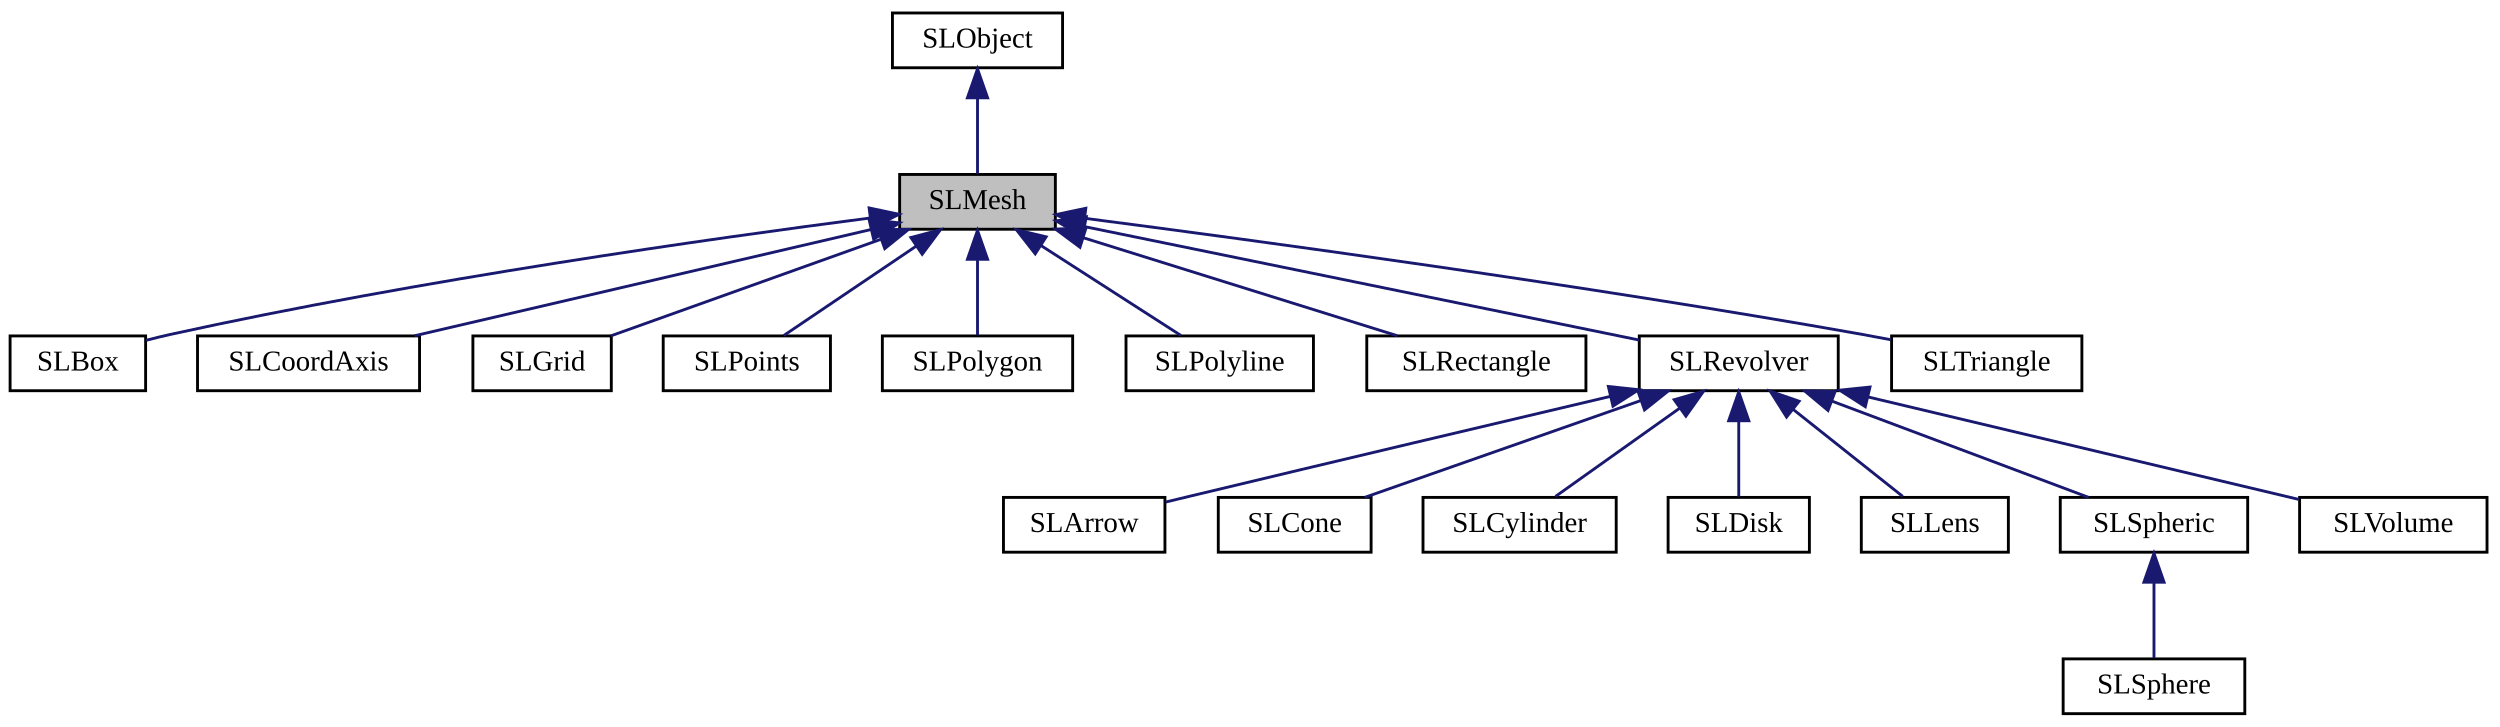
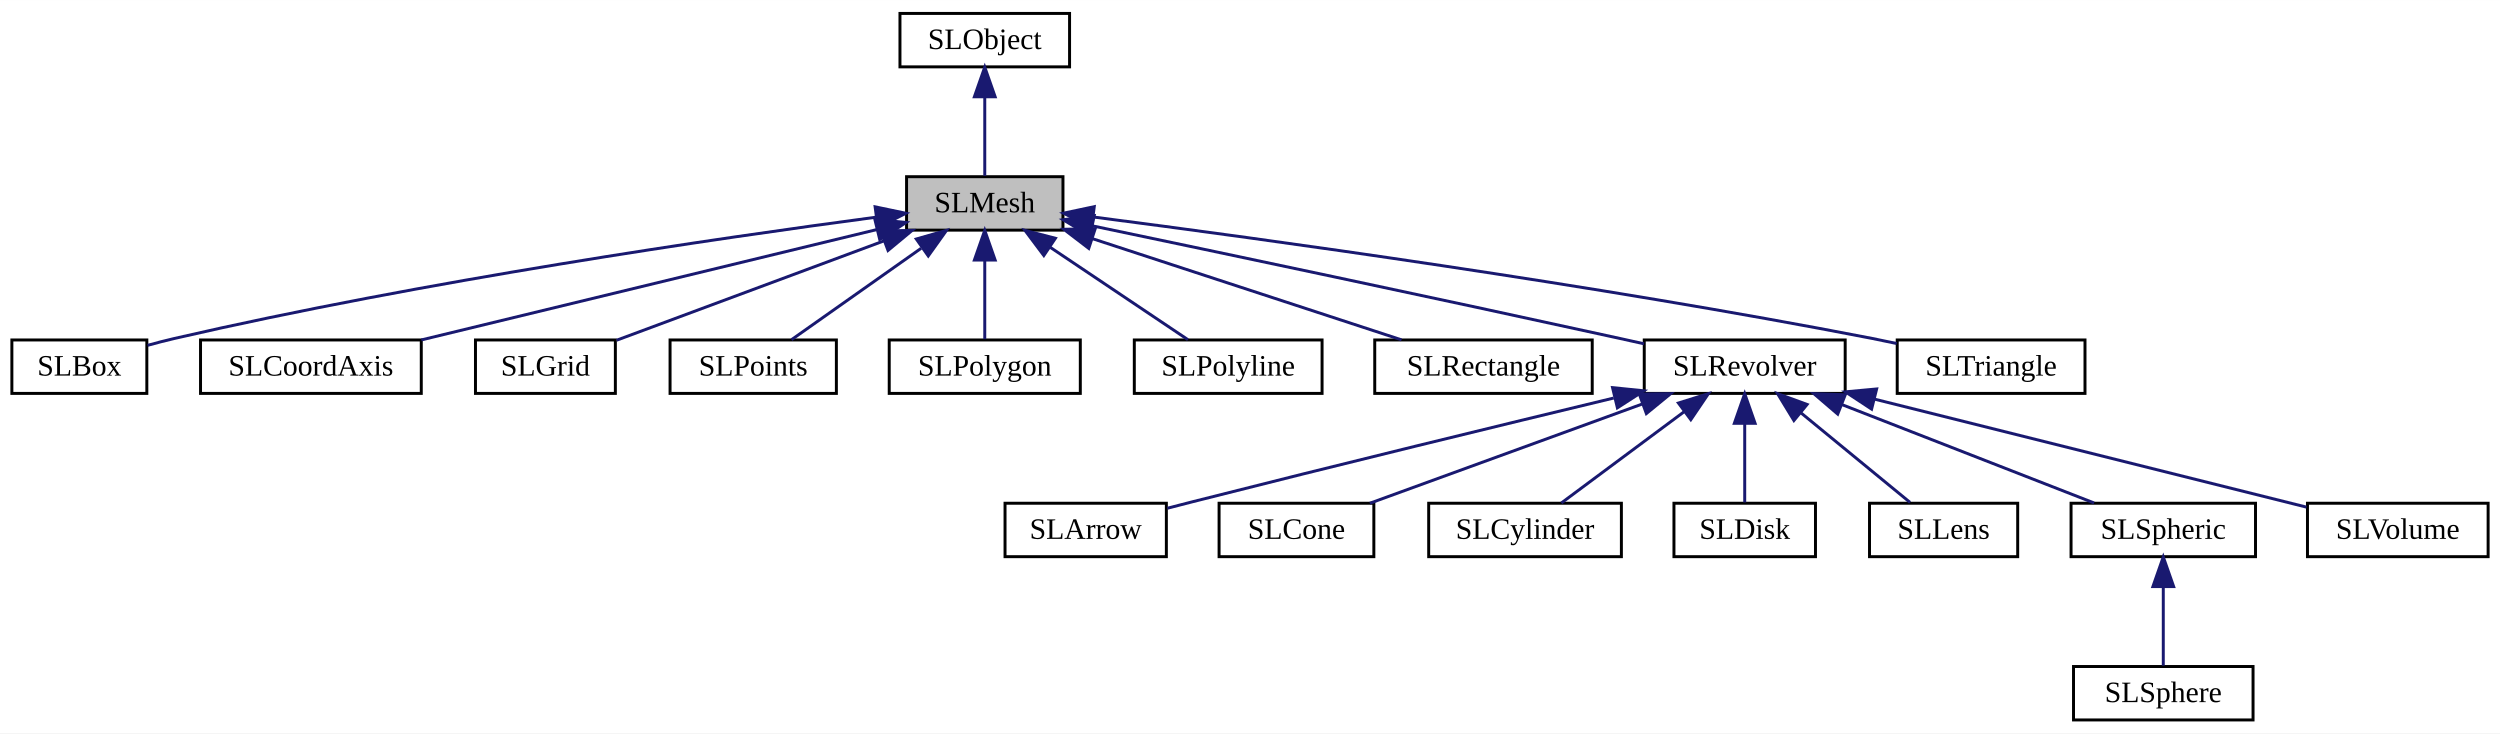
- <svg xmlns="http://www.w3.org/2000/svg" xmlns:xlink="http://www.w3.org/1999/xlink" width="867pt" height="252pt" viewBox="0.00 0.00 867.00 252.00">
-   <g id="graph1" class="graph" transform="scale(1 1) rotate(0) translate(4 248)">
-     <polygon fill="white" stroke="white" points="-4,5 -4,-248 864,-248 864,5 -4,5" />
+ <svg xmlns="http://www.w3.org/2000/svg" xmlns:xlink="http://www.w3.org/1999/xlink" width="842pt" height="247pt" viewBox="0.00 0.00 842.16 247.00">
+   <g id="graph0" class="graph" transform="scale(1 1) rotate(0) translate(4 243)">
+     <polygon fill="#ffffff" stroke="transparent" points="-4,4 -4,-243 838.158,-243 838.158,4 -4,4" />
    <g id="node1" class="node">
-       <polygon fill="#bfbfbf" stroke="black" points="308,-168.5 308,-187.5 362,-187.5 362,-168.5 308,-168.5" />
-       <text text-anchor="middle" x="335" y="-175.5" font-family="Arial.ttf" font-size="10.00">SLMesh</text>
+       <g id="a_node1">
+         <a xlink:title="An SLMesh object is a triangulated mesh that is drawn with one draw call.">
+           <polygon fill="#bfbfbf" stroke="#000000" points="301.389,-165.5 301.389,-183.5 354.074,-183.5 354.074,-165.5 301.389,-165.5" />
+           <text text-anchor="middle" x="327.731" y="-171.5" font-family="Arial.ttf" font-size="10.00" fill="#000000">SLMesh</text>
+         </a>
+       </g>
+     </g>
+     <g id="node3" class="node">
+       <g id="a_node3">
+         <a xlink:href="class_s_l_box.html" target="_top" xlink:title="Axis aligned box mesh.">
+           <polygon fill="#ffffff" stroke="#000000" points="0,-110.5 0,-128.5 45.463,-128.5 45.463,-110.5 0,-110.5" />
+           <text text-anchor="middle" x="22.731" y="-116.5" font-family="Arial.ttf" font-size="10.00" fill="#000000">SLBox</text>
+         </a>
+       </g>
+     </g>
+     <g id="edge2" class="edge">
+       <path fill="none" stroke="#191970" d="M290.966,-169.841C238.27,-162.832 138.391,-148.312 54.731,-129 51.795,-128.322 48.731,-127.528 45.713,-126.692" />
+       <polygon fill="#191970" stroke="#191970" points="290.793,-173.349 301.164,-171.182 291.706,-166.408 290.793,-173.349" />
+     </g>
+     <g id="node4" class="node">
+       <g id="a_node4">
+         <a xlink:href="class_s_l_coord_axis.html" target="_top" xlink:title="Axis aligned coordinate axis mesh.">
+           <polygon fill="#ffffff" stroke="#000000" points="63.552,-110.5 63.552,-128.5 137.911,-128.5 137.911,-110.5 63.552,-110.5" />
+           <text text-anchor="middle" x="100.731" y="-116.5" font-family="Arial.ttf" font-size="10.00" fill="#000000">SLCoordAxis</text>
+         </a>
+       </g>
+     </g>
+     <g id="edge3" class="edge">
+       <path fill="none" stroke="#191970" d="M291.419,-165.702C249.346,-155.508 180.383,-138.799 137.935,-128.514" />
+       <polygon fill="#191970" stroke="#191970" points="290.704,-169.13 301.247,-168.083 292.353,-162.327 290.704,-169.13" />
    </g>
    <g id="node5" class="node">
-       <a xlink:href="class_s_l_box.html" target="_top" xlink:title="Axis aligned box mesh.">
-         <polygon fill="white" stroke="black" points="-0.5,-112.5 -0.5,-131.5 46.5,-131.5 46.5,-112.5 -0.5,-112.5" />
-         <text text-anchor="middle" x="23" y="-119.5" font-family="Arial.ttf" font-size="10.00">SLBox</text>
-       </a>
+       <g id="a_node5">
+         <a xlink:href="class_s_l_grid.html" target="_top" xlink:title="SLGrid creates a rectangular grid with lines with a certain resolution.">
+           <polygon fill="#ffffff" stroke="#000000" points="156.17,-110.5 156.17,-128.5 203.293,-128.5 203.293,-110.5 156.17,-110.5" />
+           <text text-anchor="middle" x="179.731" y="-116.5" font-family="Arial.ttf" font-size="10.00" fill="#000000">SLGrid</text>
+         </a>
+       </g>
    </g>
    <g id="edge4" class="edge">
-       <path fill="none" stroke="midnightblue" d="M297.66,-172.387C243.741,-165.413 141.098,-150.96 55,-132 52.295,-131.404 49.479,-130.715 46.689,-129.99" />
-       <polygon fill="midnightblue" stroke="midnightblue" points="297.412,-175.884 307.775,-173.681 298.3,-168.94 297.412,-175.884" />
+       <path fill="none" stroke="#191970" d="M293.675,-161.844C266.157,-151.618 228.117,-137.481 203.716,-128.413" />
+       <polygon fill="#191970" stroke="#191970" points="292.699,-165.215 303.292,-165.418 295.138,-158.654 292.699,-165.215" />
+     </g>
+     <g id="node6" class="node">
+       <g id="a_node6">
+         <a xlink:href="class_s_l_points.html" target="_top" xlink:title="SLPoints creates.">
+           <polygon fill="#ffffff" stroke="#000000" points="221.719,-110.5 221.719,-128.5 277.744,-128.5 277.744,-110.5 221.719,-110.5" />
+           <text text-anchor="middle" x="249.731" y="-116.5" font-family="Arial.ttf" font-size="10.00" fill="#000000">SLPoints</text>
+         </a>
+       </g>
+     </g>
+     <g id="edge5" class="edge">
+       <path fill="none" stroke="#191970" d="M306.306,-159.392C292.308,-149.522 274.492,-136.96 262.631,-128.596" />
+       <polygon fill="#191970" stroke="#191970" points="304.662,-162.516 314.851,-165.418 308.696,-156.795 304.662,-162.516" />
    </g>
    <g id="node7" class="node">
-       <a xlink:href="class_s_l_coord_axis.html" target="_top" xlink:title="Axis aligned coordinate axis mesh.">
-         <polygon fill="white" stroke="black" points="64.5,-112.5 64.5,-131.5 141.5,-131.5 141.5,-112.5 64.5,-112.5" />
-         <text text-anchor="middle" x="103" y="-119.5" font-family="Arial.ttf" font-size="10.00">SLCoordAxis</text>
-       </a>
+       <g id="a_node7">
+         <a xlink:href="class_s_l_polygon.html" target="_top" xlink:title="SLPolygon creates a convex polyon mesh.">
+           <polygon fill="#ffffff" stroke="#000000" points="295.547,-110.5 295.547,-128.5 359.916,-128.5 359.916,-110.5 295.547,-110.5" />
+           <text text-anchor="middle" x="327.731" y="-116.5" font-family="Arial.ttf" font-size="10.00" fill="#000000">SLPolygon</text>
+         </a>
+       </g>
    </g>
    <g id="edge6" class="edge">
-       <path fill="none" stroke="midnightblue" d="M298.07,-168.404C254.684,-158.306 183.137,-141.653 139.805,-131.567" />
-       <polygon fill="midnightblue" stroke="midnightblue" points="297.399,-171.842 307.933,-170.7 298.986,-165.024 297.399,-171.842" />
+       <path fill="none" stroke="#191970" d="M327.731,-155.383C327.731,-146.374 327.731,-136.037 327.731,-128.78" />
+       <polygon fill="#191970" stroke="#191970" points="324.231,-155.418 327.731,-165.418 331.231,-155.418 324.231,-155.418" />
+     </g>
+     <g id="node8" class="node">
+       <g id="a_node8">
+         <a xlink:href="class_s_l_polyline.html" target="_top" xlink:title="SLPolyline creates a polyline object.">
+           <polygon fill="#ffffff" stroke="#000000" points="378.106,-110.5 378.106,-128.5 441.357,-128.5 441.357,-110.5 378.106,-110.5" />
+           <text text-anchor="middle" x="409.731" y="-116.5" font-family="Arial.ttf" font-size="10.00" fill="#000000">SLPolyline</text>
+         </a>
+       </g>
+     </g>
+     <g id="edge7" class="edge">
+       <path fill="none" stroke="#191970" d="M349.837,-159.673C364.614,-149.762 383.582,-137.039 396.171,-128.596" />
+       <polygon fill="#191970" stroke="#191970" points="347.627,-156.941 341.272,-165.418 351.527,-162.754 347.627,-156.941" />
    </g>
    <g id="node9" class="node">
-       <a xlink:href="class_s_l_grid.html" target="_top" xlink:title="SLGrid creates a rectangular grid with lines with a certain resolution.">
-         <polygon fill="white" stroke="black" points="160,-112.5 160,-131.5 208,-131.5 208,-112.5 160,-112.5" />
-         <text text-anchor="middle" x="184" y="-119.5" font-family="Arial.ttf" font-size="10.00">SLGrid</text>
-       </a>
+       <g id="a_node9">
+         <a xlink:href="class_s_l_rectangle.html" target="_top" xlink:title="SLRectangle creates a rectangular mesh with a certain resolution.">
+           <polygon fill="#ffffff" stroke="#000000" points="459.101,-110.5 459.101,-128.5 532.362,-128.5 532.362,-110.5 459.101,-110.5" />
+           <text text-anchor="middle" x="495.731" y="-116.5" font-family="Arial.ttf" font-size="10.00" fill="#000000">SLRectangle</text>
+         </a>
+       </g>
    </g>
    <g id="edge8" class="edge">
-       <path fill="none" stroke="midnightblue" d="M301.554,-165.039C273.142,-154.879 233.063,-140.546 207.814,-131.516" />
-       <polygon fill="midnightblue" stroke="midnightblue" points="300.479,-168.372 311.074,-168.444 302.836,-161.781 300.479,-168.372" />
+       <path fill="none" stroke="#191970" d="M363.997,-162.627C395.246,-152.397 439.688,-137.847 468.119,-128.54" />
+       <polygon fill="#191970" stroke="#191970" points="362.766,-159.347 354.351,-165.785 364.944,-166 362.766,-159.347" />
+     </g>
+     <g id="node10" class="node">
+       <g id="a_node10">
+         <a xlink:href="class_s_l_revolver.html" target="_top" xlink:title="SLRevolver is an SLMesh object built out of revolving points.">
+           <polygon fill="#ffffff" stroke="#000000" points="549.887,-110.5 549.887,-128.5 617.576,-128.5 617.576,-110.5 549.887,-110.5" />
+           <text text-anchor="middle" x="583.731" y="-116.5" font-family="Arial.ttf" font-size="10.00" fill="#000000">SLRevolver</text>
+         </a>
+       </g>
+     </g>
+     <g id="edge9" class="edge">
+       <path fill="none" stroke="#191970" d="M364.009,-166.936C406.599,-158.022 479.351,-142.686 541.731,-129 544.36,-128.423 547.08,-127.821 549.814,-127.211" />
+       <polygon fill="#191970" stroke="#191970" points="363.183,-163.533 354.111,-169.006 364.616,-170.385 363.183,-163.533" />
+     </g>
+     <g id="node19" class="node">
+       <g id="a_node19">
+         <a xlink:href="class_s_l_triangle.html" target="_top" xlink:title="A triangle class as the most simplest mesh.">
+           <polygon fill="#ffffff" stroke="#000000" points="635.104,-110.5 635.104,-128.5 698.359,-128.5 698.359,-110.5 635.104,-110.5" />
+           <text text-anchor="middle" x="666.731" y="-116.5" font-family="Arial.ttf" font-size="10.00" fill="#000000">SLTriangle</text>
+         </a>
+       </g>
+     </g>
+     <g id="edge18" class="edge">
+       <path fill="none" stroke="#191970" d="M364.487,-169.896C421.065,-162.588 532.795,-147.27 626.731,-129 629.394,-128.482 632.147,-127.909 634.906,-127.308" />
+       <polygon fill="#191970" stroke="#191970" points="363.729,-166.465 354.255,-171.208 364.619,-173.408 363.729,-166.465" />
+     </g>
+     <g id="node2" class="node">
+       <g id="a_node2">
+         <a xlink:href="class_s_l_object.html" target="_top" xlink:title="Base class for all other classes.">
+           <polygon fill="#ffffff" stroke="#000000" points="299.165,-220.5 299.165,-238.5 356.298,-238.5 356.298,-220.5 299.165,-220.5" />
+           <text text-anchor="middle" x="327.731" y="-226.5" font-family="Arial.ttf" font-size="10.00" fill="#000000">SLObject</text>
+         </a>
+       </g>
+     </g>
+     <g id="edge1" class="edge">
+       <path fill="none" stroke="#191970" d="M327.731,-210.383C327.731,-201.374 327.731,-191.037 327.731,-183.78" />
+       <polygon fill="#191970" stroke="#191970" points="324.231,-210.418 327.731,-220.418 331.231,-210.418 324.231,-210.418" />
    </g>
    <g id="node11" class="node">
-       <a xlink:href="class_s_l_points.html" target="_top" xlink:title="SLPoints creates.">
-         <polygon fill="white" stroke="black" points="226,-112.5 226,-131.5 284,-131.5 284,-112.5 226,-112.5" />
-         <text text-anchor="middle" x="255" y="-119.5" font-family="Arial.ttf" font-size="10.00">SLPoints</text>
-       </a>
+       <g id="a_node11">
+         <a xlink:href="class_s_l_arrow.html" target="_top" xlink:title="SLArrow is creates an arrow mesh based on its SLRevolver methods.">
+           <polygon fill="#ffffff" stroke="#000000" points="334.559,-55.5 334.559,-73.5 388.904,-73.5 388.904,-55.5 334.559,-55.5" />
+           <text text-anchor="middle" x="361.731" y="-61.5" font-family="Arial.ttf" font-size="10.00" fill="#000000">SLArrow</text>
+         </a>
+       </g>
    </g>
    <g id="edge10" class="edge">
-       <path fill="none" stroke="midnightblue" d="M313.699,-162.622C299.085,-152.757 280.173,-139.992 267.821,-131.655" />
-       <polygon fill="midnightblue" stroke="midnightblue" points="311.9,-165.63 322.147,-168.324 315.816,-159.828 311.9,-165.63" />
+       <path fill="none" stroke="#191970" d="M539.603,-108.943C501.88,-99.862 446.177,-86.317 397.731,-74 394.975,-73.299 392.103,-72.559 389.236,-71.813" />
+       <polygon fill="#191970" stroke="#191970" points="539.204,-112.447 549.745,-111.381 540.84,-105.641 539.204,-112.447" />
+     </g>
+     <g id="node12" class="node">
+       <g id="a_node12">
+         <a xlink:href="class_s_l_cone.html" target="_top" xlink:title="SLCone creates a cone mesh based on SLRevolver.">
+           <polygon fill="#ffffff" stroke="#000000" points="406.663,-55.5 406.663,-73.5 458.8,-73.5 458.8,-55.5 406.663,-55.5" />
+           <text text-anchor="middle" x="432.731" y="-61.5" font-family="Arial.ttf" font-size="10.00" fill="#000000">SLCone</text>
+         </a>
+       </g>
+     </g>
+     <g id="edge11" class="edge">
+       <path fill="none" stroke="#191970" d="M549.383,-106.989C521.371,-96.786 482.475,-82.619 457.452,-73.504" />
+       <polygon fill="#191970" stroke="#191970" points="548.203,-110.284 558.797,-110.418 550.599,-103.707 548.203,-110.284" />
    </g>
    <g id="node13" class="node">
-       <a xlink:href="class_s_l_polygon.html" target="_top" xlink:title="SLPolygon creates a convex polyon mesh.">
-         <polygon fill="white" stroke="black" points="302,-112.5 302,-131.5 368,-131.5 368,-112.5 302,-112.5" />
-         <text text-anchor="middle" x="335" y="-119.5" font-family="Arial.ttf" font-size="10.00">SLPolygon</text>
-       </a>
+       <g id="a_node13">
+         <a xlink:href="class_s_l_cylinder.html" target="_top" xlink:title="SLCylinder is creates sphere mesh based on its SLRevolver methods.">
+           <polygon fill="#ffffff" stroke="#000000" points="477.276,-55.5 477.276,-73.5 542.187,-73.5 542.187,-55.5 477.276,-55.5" />
+           <text text-anchor="middle" x="509.731" y="-61.5" font-family="Arial.ttf" font-size="10.00" fill="#000000">SLCylinder</text>
+         </a>
+       </g>
    </g>
    <g id="edge12" class="edge">
-       <path fill="none" stroke="midnightblue" d="M335,-157.805C335,-148.91 335,-138.78 335,-131.751" />
-       <polygon fill="midnightblue" stroke="midnightblue" points="331.5,-158.083 335,-168.083 338.5,-158.083 331.5,-158.083" />
+       <path fill="none" stroke="#191970" d="M563.404,-104.392C550.125,-94.522 533.223,-81.96 521.969,-73.596" />
+       <polygon fill="#191970" stroke="#191970" points="561.398,-107.262 571.512,-110.418 565.574,-101.644 561.398,-107.262" />
+     </g>
+     <g id="node14" class="node">
+       <g id="a_node14">
+         <a xlink:href="class_s_l_disk.html" target="_top" xlink:title="SLDisk creates a disk mesh based on SLRevolver.">
+           <polygon fill="#ffffff" stroke="#000000" points="559.894,-55.5 559.894,-73.5 607.569,-73.5 607.569,-55.5 559.894,-55.5" />
+           <text text-anchor="middle" x="583.731" y="-61.5" font-family="Arial.ttf" font-size="10.00" fill="#000000">SLDisk</text>
+         </a>
+       </g>
+     </g>
+     <g id="edge13" class="edge">
+       <path fill="none" stroke="#191970" d="M583.731,-100.383C583.731,-91.374 583.731,-81.037 583.731,-73.779" />
+       <polygon fill="#191970" stroke="#191970" points="580.231,-100.418 583.731,-110.418 587.231,-100.418 580.231,-100.418" />
    </g>
    <g id="node15" class="node">
-       <a xlink:href="class_s_l_polyline.html" target="_top" xlink:title="SLPolyline creates a polyline object.">
-         <polygon fill="white" stroke="black" points="386.5,-112.5 386.5,-131.5 451.5,-131.5 451.5,-112.5 386.5,-112.5" />
-         <text text-anchor="middle" x="419" y="-119.5" font-family="Arial.ttf" font-size="10.00">SLPolyline</text>
-       </a>
+       <g id="a_node15">
+         <a xlink:href="class_s_l_lens.html" target="_top" xlink:title="SLLens creates a lens mesh based on SLRevolver.">
+           <polygon fill="#ffffff" stroke="#000000" points="625.773,-55.5 625.773,-73.5 675.689,-73.5 675.689,-55.5 625.773,-55.5" />
+           <text text-anchor="middle" x="650.731" y="-61.5" font-family="Arial.ttf" font-size="10.00" fill="#000000">SLLens</text>
+         </a>
+       </g>
    </g>
    <g id="edge14" class="edge">
-       <path fill="none" stroke="midnightblue" d="M356.932,-162.901C372.335,-152.999 392.446,-140.071 405.537,-131.655" />
-       <polygon fill="midnightblue" stroke="midnightblue" points="355.015,-159.972 348.496,-168.324 358.801,-165.86 355.015,-159.972" />
+       <path fill="none" stroke="#191970" d="M602.774,-103.868C614.608,-94.153 629.42,-81.994 639.427,-73.779" />
+       <polygon fill="#191970" stroke="#191970" points="600.304,-101.368 594.795,-110.418 604.745,-106.778 600.304,-101.368" />
+     </g>
+     <g id="node16" class="node">
+       <g id="a_node16">
+         <a xlink:href="class_s_l_spheric.html" target="_top" xlink:title="SLSphere creates a sphere mesh based on SLRevolver.">
+           <polygon fill="#ffffff" stroke="#000000" points="693.663,-55.5 693.663,-73.5 755.8,-73.5 755.8,-55.5 693.663,-55.5" />
+           <text text-anchor="middle" x="724.731" y="-61.5" font-family="Arial.ttf" font-size="10.00" fill="#000000">SLSpheric</text>
+         </a>
+       </g>
+     </g>
+     <g id="edge15" class="edge">
+       <path fill="none" stroke="#191970" d="M616.463,-106.732C642.481,-96.584 678.236,-82.637 701.414,-73.596" />
+       <polygon fill="#191970" stroke="#191970" points="615.059,-103.523 607.015,-110.418 617.603,-110.044 615.059,-103.523" />
+     </g>
+     <g id="node18" class="node">
+       <g id="a_node18">
+         <a xlink:href="class_s_l_volume.html" target="_top" xlink:title="SLSphere creates a sphere mesh based on SLRevolver">
+           <polygon fill="#ffffff" stroke="#000000" points="773.305,-55.5 773.305,-73.5 834.158,-73.5 834.158,-55.5 773.305,-55.5" />
+           <text text-anchor="middle" x="803.731" y="-61.5" font-family="Arial.ttf" font-size="10.00" fill="#000000">SLVolume</text>
+         </a>
+       </g>
+     </g>
+     <g id="edge17" class="edge">
+       <path fill="none" stroke="#191970" d="M627.536,-108.549C670.575,-97.789 735.141,-81.648 772.997,-72.184" />
+       <polygon fill="#191970" stroke="#191970" points="626.477,-105.206 617.624,-111.027 628.175,-111.997 626.477,-105.206" />
    </g>
    <g id="node17" class="node">
-       <a xlink:href="class_s_l_rectangle.html" target="_top" xlink:title="SLRectangle creates a rectangular mesh with a certain resolution.">
-         <polygon fill="white" stroke="black" points="470,-112.5 470,-131.5 546,-131.5 546,-112.5 470,-112.5" />
-         <text text-anchor="middle" x="508" y="-119.5" font-family="Arial.ttf" font-size="10.00">SLRectangle</text>
-       </a>
+       <g id="a_node17">
+         <a xlink:href="class_s_l_sphere.html" target="_top" xlink:title="SLSphere creates a sphere mesh based on SLSpheric w. 180 deg polar angle.">
+           <polygon fill="#ffffff" stroke="#000000" points="694.493,-.5 694.493,-18.5 754.97,-18.5 754.97,-.5 694.493,-.5" />
+           <text text-anchor="middle" x="724.731" y="-6.5" font-family="Arial.ttf" font-size="10.00" fill="#000000">SLSphere</text>
+         </a>
+       </g>
    </g>
    <g id="edge16" class="edge">
-       <path fill="none" stroke="midnightblue" d="M371.649,-165.56C404.236,-155.389 451.154,-140.744 480.588,-131.556" />
-       <polygon fill="midnightblue" stroke="midnightblue" points="370.534,-162.242 362.031,-168.563 372.62,-168.924 370.534,-162.242" />
-     </g>
-     <g id="node19" class="node">
-       <a xlink:href="class_s_l_revolver.html" target="_top" xlink:title="SLRevolver is an SLMesh object built out of revolving points.">
-         <polygon fill="white" stroke="black" points="564.5,-112.5 564.5,-131.5 633.5,-131.5 633.5,-112.5 564.5,-112.5" />
-         <text text-anchor="middle" x="599" y="-119.5" font-family="Arial.ttf" font-size="10.00">SLRevolver</text>
-       </a>
-     </g>
-     <g id="edge18" class="edge">
-       <path fill="none" stroke="midnightblue" d="M372.232,-169.384C423.387,-158.921 514.706,-140.242 564.425,-130.072" />
-       <polygon fill="midnightblue" stroke="midnightblue" points="371.354,-165.991 362.258,-171.424 372.757,-172.849 371.354,-165.991" />
-     </g>
-     <g id="node37" class="node">
-       <a xlink:href="class_s_l_triangle.html" target="_top" xlink:title="A triangle class as the most simplest mesh.">
-         <polygon fill="white" stroke="black" points="652,-112.5 652,-131.5 718,-131.5 718,-112.5 652,-112.5" />
-         <text text-anchor="middle" x="685" y="-119.5" font-family="Arial.ttf" font-size="10.00">SLTriangle</text>
-       </a>
-     </g>
-     <g id="edge36" class="edge">
-       <path fill="none" stroke="midnightblue" d="M372.326,-172.273C430.232,-164.773 545.138,-149.219 642,-132 645.154,-131.439 648.43,-130.82 651.704,-130.177" />
-       <polygon fill="midnightblue" stroke="midnightblue" points="371.664,-168.829 362.194,-173.579 372.559,-175.772 371.664,-168.829" />
-     </g>
-     <g id="node2" class="node">
-       <a xlink:href="class_s_l_object.html" target="_top" xlink:title="Base class for all other classes.">
-         <polygon fill="white" stroke="black" points="305.5,-224.5 305.5,-243.5 364.5,-243.5 364.5,-224.5 305.5,-224.5" />
-         <text text-anchor="middle" x="335" y="-231.5" font-family="Arial.ttf" font-size="10.00">SLObject</text>
-       </a>
-     </g>
-     <g id="edge2" class="edge">
-       <path fill="none" stroke="midnightblue" d="M335,-213.805C335,-204.91 335,-194.78 335,-187.751" />
-       <polygon fill="midnightblue" stroke="midnightblue" points="331.5,-214.083 335,-224.083 338.5,-214.083 331.5,-214.083" />
-     </g>
-     <g id="node21" class="node">
-       <a xlink:href="class_s_l_arrow.html" target="_top" xlink:title="SLArrow is creates an arrow mesh based on its SLRevolver methods.">
-         <polygon fill="white" stroke="black" points="344,-56.5 344,-75.5 400,-75.5 400,-56.5 344,-56.5" />
-         <text text-anchor="middle" x="372" y="-63.5" font-family="Arial.ttf" font-size="10.00">SLArrow</text>
-       </a>
-     </g>
-     <g id="edge20" class="edge">
-       <path fill="none" stroke="midnightblue" d="M554.454,-110.53C515.938,-101.458 458.775,-87.948 409,-76 406.172,-75.321 403.222,-74.61 400.277,-73.897" />
-       <polygon fill="midnightblue" stroke="midnightblue" points="553.778,-113.967 564.314,-112.851 555.383,-107.153 553.778,-113.967" />
-     </g>
-     <g id="node23" class="node">
-       <a xlink:href="class_s_l_cone.html" target="_top" xlink:title="SLCone creates a cone mesh based on SLRevolver.">
-         <polygon fill="white" stroke="black" points="418.5,-56.5 418.5,-75.5 471.5,-75.5 471.5,-56.5 418.5,-56.5" />
-         <text text-anchor="middle" x="445" y="-63.5" font-family="Arial.ttf" font-size="10.00">SLCone</text>
-       </a>
-     </g>
-     <g id="edge22" class="edge">
-       <path fill="none" stroke="midnightblue" d="M564.889,-109.039C535.913,-98.879 495.038,-84.546 469.288,-75.516" />
-       <polygon fill="midnightblue" stroke="midnightblue" points="564.003,-112.437 574.598,-112.444 566.32,-105.832 564.003,-112.437" />
-     </g>
-     <g id="node25" class="node">
-       <a xlink:href="class_s_l_cylinder.html" target="_top" xlink:title="SLCylinder is creates sphere mesh based on its SLRevolver methods.">
-         <polygon fill="white" stroke="black" points="489.5,-56.5 489.5,-75.5 556.5,-75.5 556.5,-56.5 489.5,-56.5" />
-         <text text-anchor="middle" x="523" y="-63.5" font-family="Arial.ttf" font-size="10.00">SLCylinder</text>
-       </a>
-     </g>
-     <g id="edge24" class="edge">
-       <path fill="none" stroke="midnightblue" d="M578.424,-106.38C564.688,-96.62 547.075,-84.106 535.433,-75.834" />
-       <polygon fill="midnightblue" stroke="midnightblue" points="576.61,-109.385 586.789,-112.324 580.665,-103.679 576.61,-109.385" />
-     </g>
-     <g id="node27" class="node">
-       <a xlink:href="class_s_l_disk.html" target="_top" xlink:title="SLDisk creates a disk mesh based on SLRevolver.">
-         <polygon fill="white" stroke="black" points="574.5,-56.5 574.5,-75.5 623.5,-75.5 623.5,-56.5 574.5,-56.5" />
-         <text text-anchor="middle" x="599" y="-63.5" font-family="Arial.ttf" font-size="10.00">SLDisk</text>
-       </a>
-     </g>
-     <g id="edge26" class="edge">
-       <path fill="none" stroke="midnightblue" d="M599,-101.805C599,-92.91 599,-82.78 599,-75.751" />
-       <polygon fill="midnightblue" stroke="midnightblue" points="595.5,-102.083 599,-112.083 602.5,-102.083 595.5,-102.083" />
-     </g>
-     <g id="node29" class="node">
-       <a xlink:href="class_s_l_lens.html" target="_top" xlink:title="SLLens creates a lens mesh based on SLRevolver.">
-         <polygon fill="white" stroke="black" points="641.5,-56.5 641.5,-75.5 692.5,-75.5 692.5,-56.5 641.5,-56.5" />
-         <text text-anchor="middle" x="667" y="-63.5" font-family="Arial.ttf" font-size="10.00">SLLens</text>
-       </a>
-     </g>
-     <g id="edge28" class="edge">
-       <path fill="none" stroke="midnightblue" d="M617.762,-106.101C630,-96.382 645.559,-84.027 655.876,-75.834" />
-       <polygon fill="midnightblue" stroke="midnightblue" points="615.58,-103.364 609.925,-112.324 619.933,-108.846 615.58,-103.364" />
-     </g>
-     <g id="node31" class="node">
-       <a xlink:href="class_s_l_spheric.html" target="_top" xlink:title="SLSphere creates a sphere mesh based on SLRevolver.">
-         <polygon fill="white" stroke="black" points="710.5,-56.5 710.5,-75.5 775.5,-75.5 775.5,-56.5 710.5,-56.5" />
-         <text text-anchor="middle" x="743" y="-63.5" font-family="Arial.ttf" font-size="10.00">SLSpheric</text>
-       </a>
-     </g>
-     <g id="edge30" class="edge">
-       <path fill="none" stroke="midnightblue" d="M631.251,-108.906C658.324,-98.754 696.317,-84.506 720.29,-75.516" />
-       <polygon fill="midnightblue" stroke="midnightblue" points="629.952,-105.655 621.817,-112.444 632.409,-112.209 629.952,-105.655" />
-     </g>
-     <g id="node35" class="node">
-       <a xlink:href="class_s_l_volume.html" target="_top" xlink:title="SLSphere creates a sphere mesh based on SLRevolver.">
-         <polygon fill="white" stroke="black" points="793.5,-56.5 793.5,-75.5 858.5,-75.5 858.5,-56.5 793.5,-56.5" />
-         <text text-anchor="middle" x="826" y="-63.5" font-family="Arial.ttf" font-size="10.00">SLVolume</text>
-       </a>
-     </g>
-     <g id="edge34" class="edge">
-       <path fill="none" stroke="midnightblue" d="M643.829,-110.336C687.829,-99.869 753.892,-84.153 793.202,-74.802" />
-       <polygon fill="midnightblue" stroke="midnightblue" points="642.89,-106.962 633.971,-112.681 644.51,-113.771 642.89,-106.962" />
-     </g>
-     <g id="node33" class="node">
-       <a xlink:href="class_s_l_sphere.html" target="_top" xlink:title="SLSphere creates a sphere mesh based on SLSpheric w. 180 deg polar angle.">
-         <polygon fill="white" stroke="black" points="711.5,-0.5 711.5,-19.5 774.5,-19.5 774.5,-0.5 711.5,-0.5" />
-         <text text-anchor="middle" x="743" y="-7.5" font-family="Arial.ttf" font-size="10.00">SLSphere</text>
-       </a>
-     </g>
-     <g id="edge32" class="edge">
-       <path fill="none" stroke="midnightblue" d="M743,-45.804C743,-36.91 743,-26.78 743,-19.751" />
-       <polygon fill="midnightblue" stroke="midnightblue" points="739.5,-46.083 743,-56.083 746.5,-46.083 739.5,-46.083" />
+       <path fill="none" stroke="#191970" d="M724.731,-45.383C724.731,-36.374 724.731,-26.037 724.731,-18.779" />
+       <polygon fill="#191970" stroke="#191970" points="721.231,-45.418 724.731,-55.418 728.231,-45.418 721.231,-45.418" />
    </g>
  </g>
</svg>
